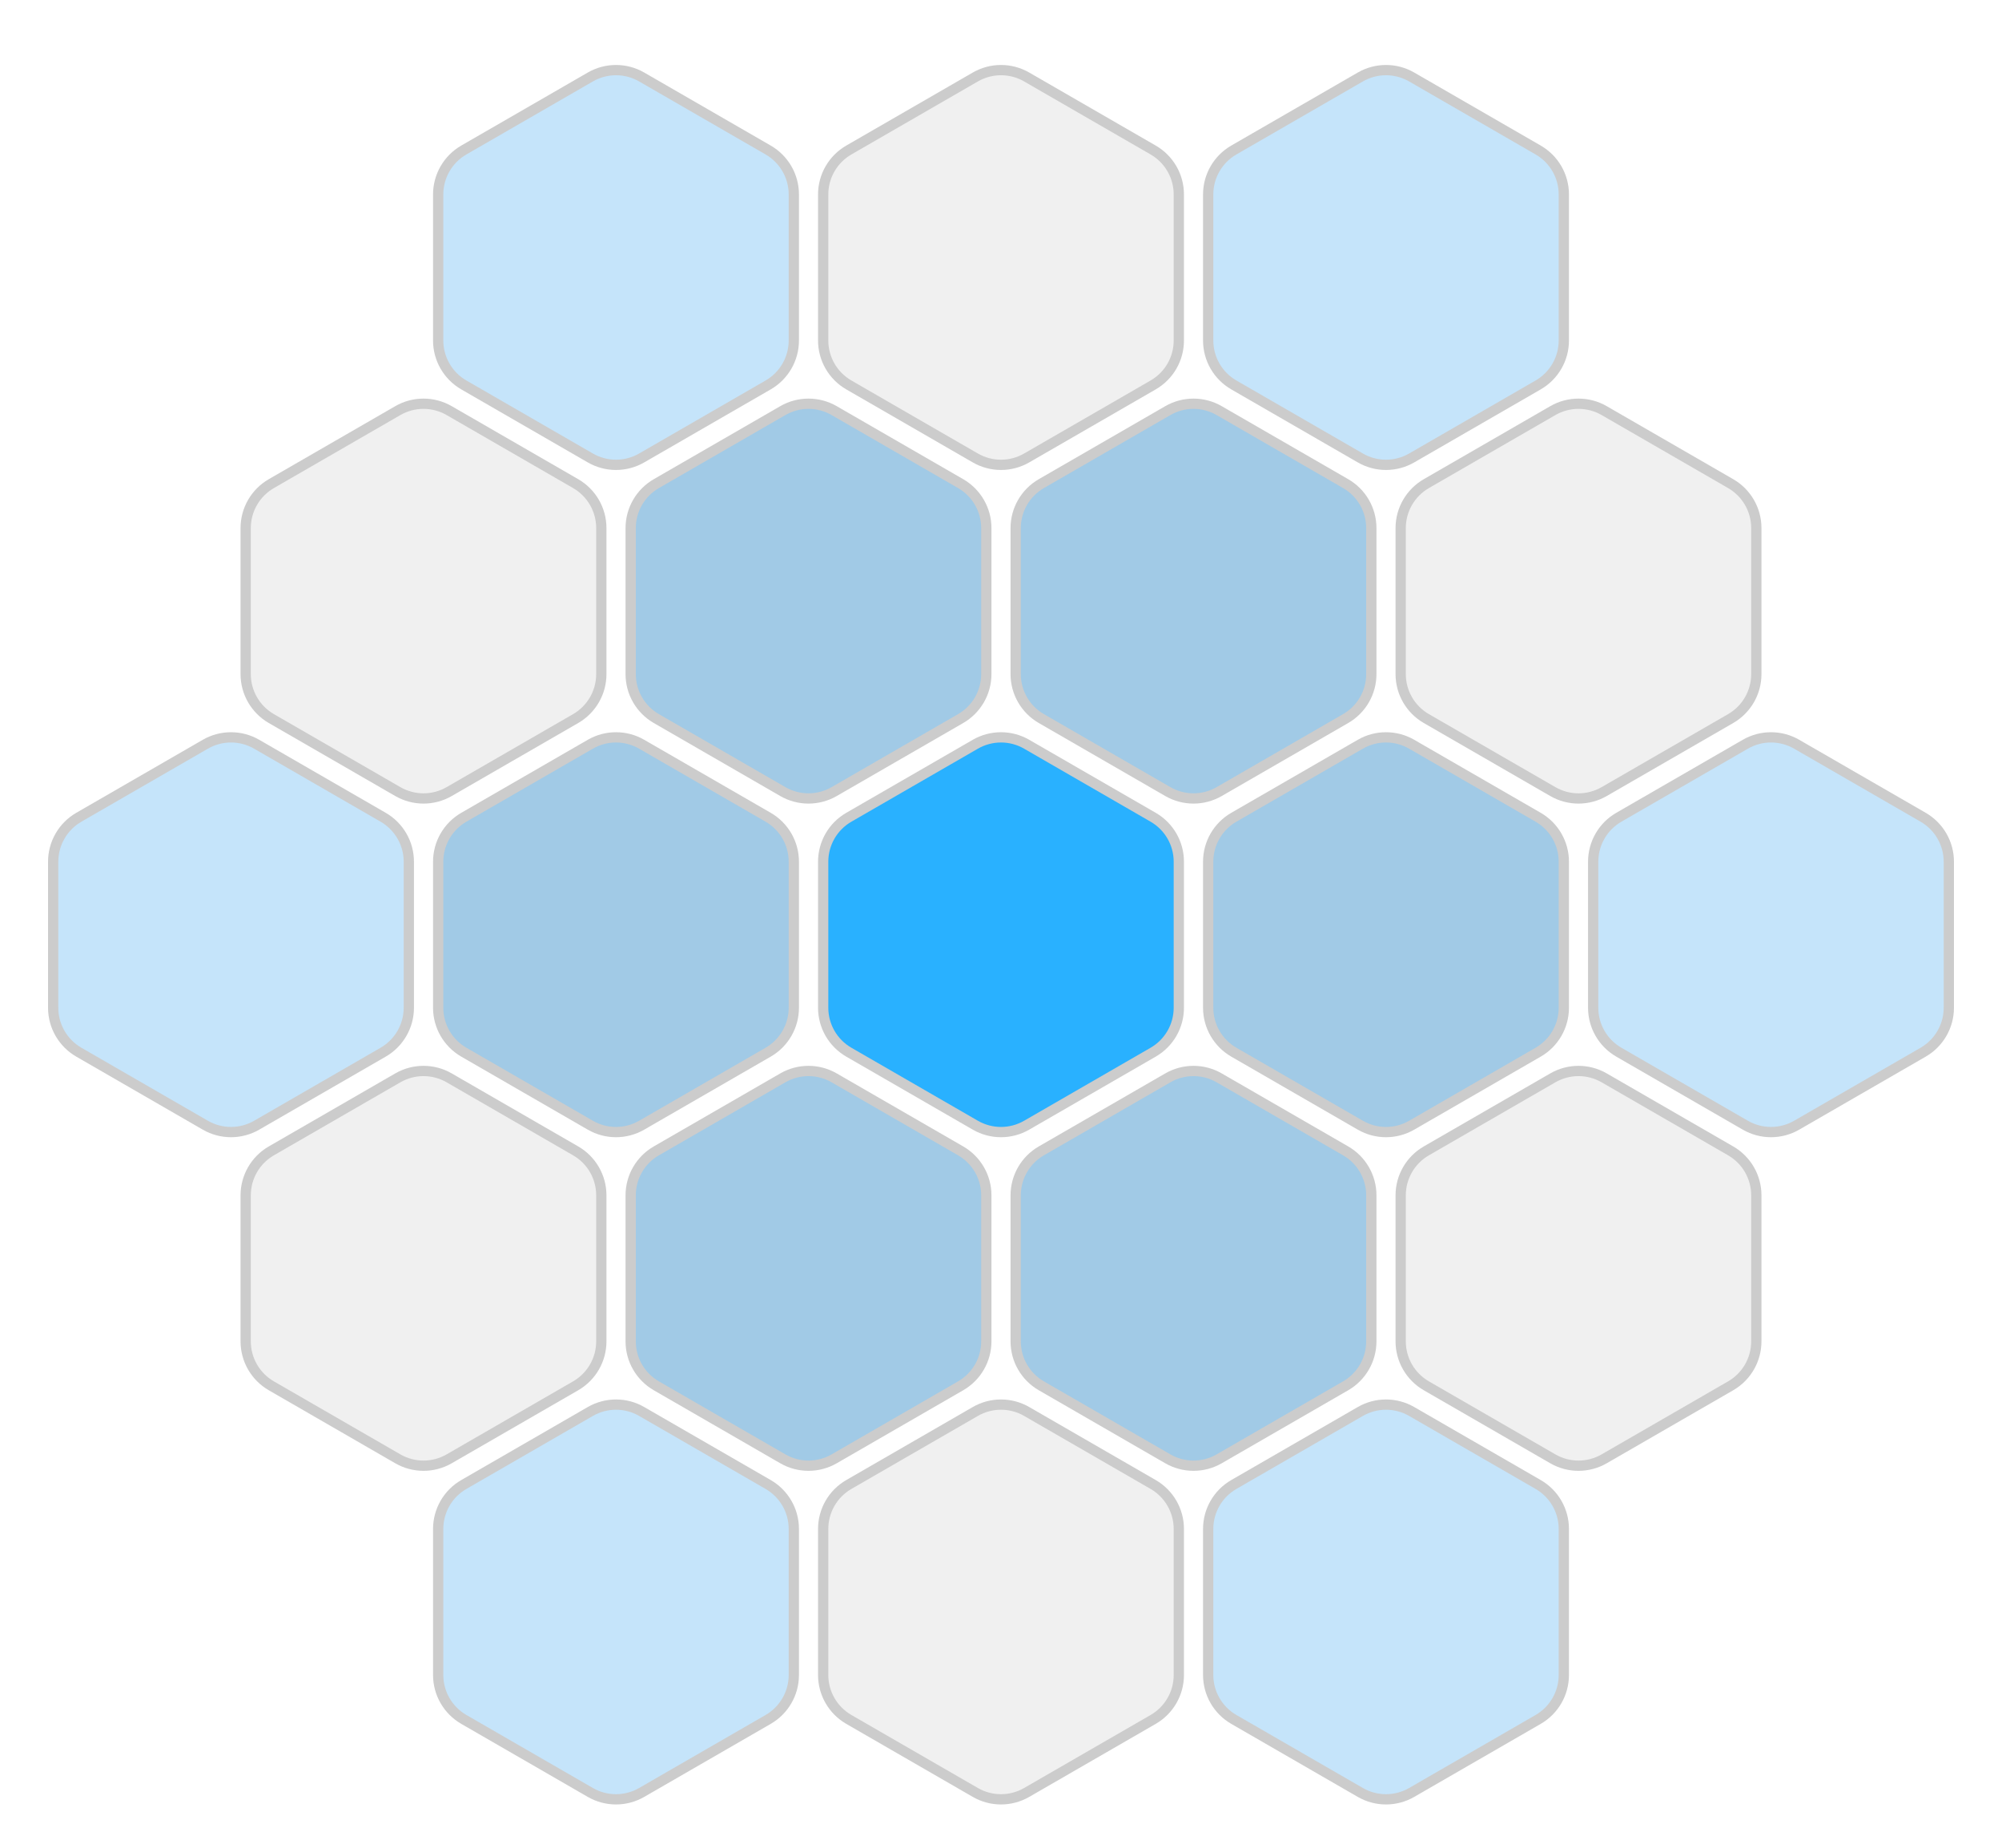
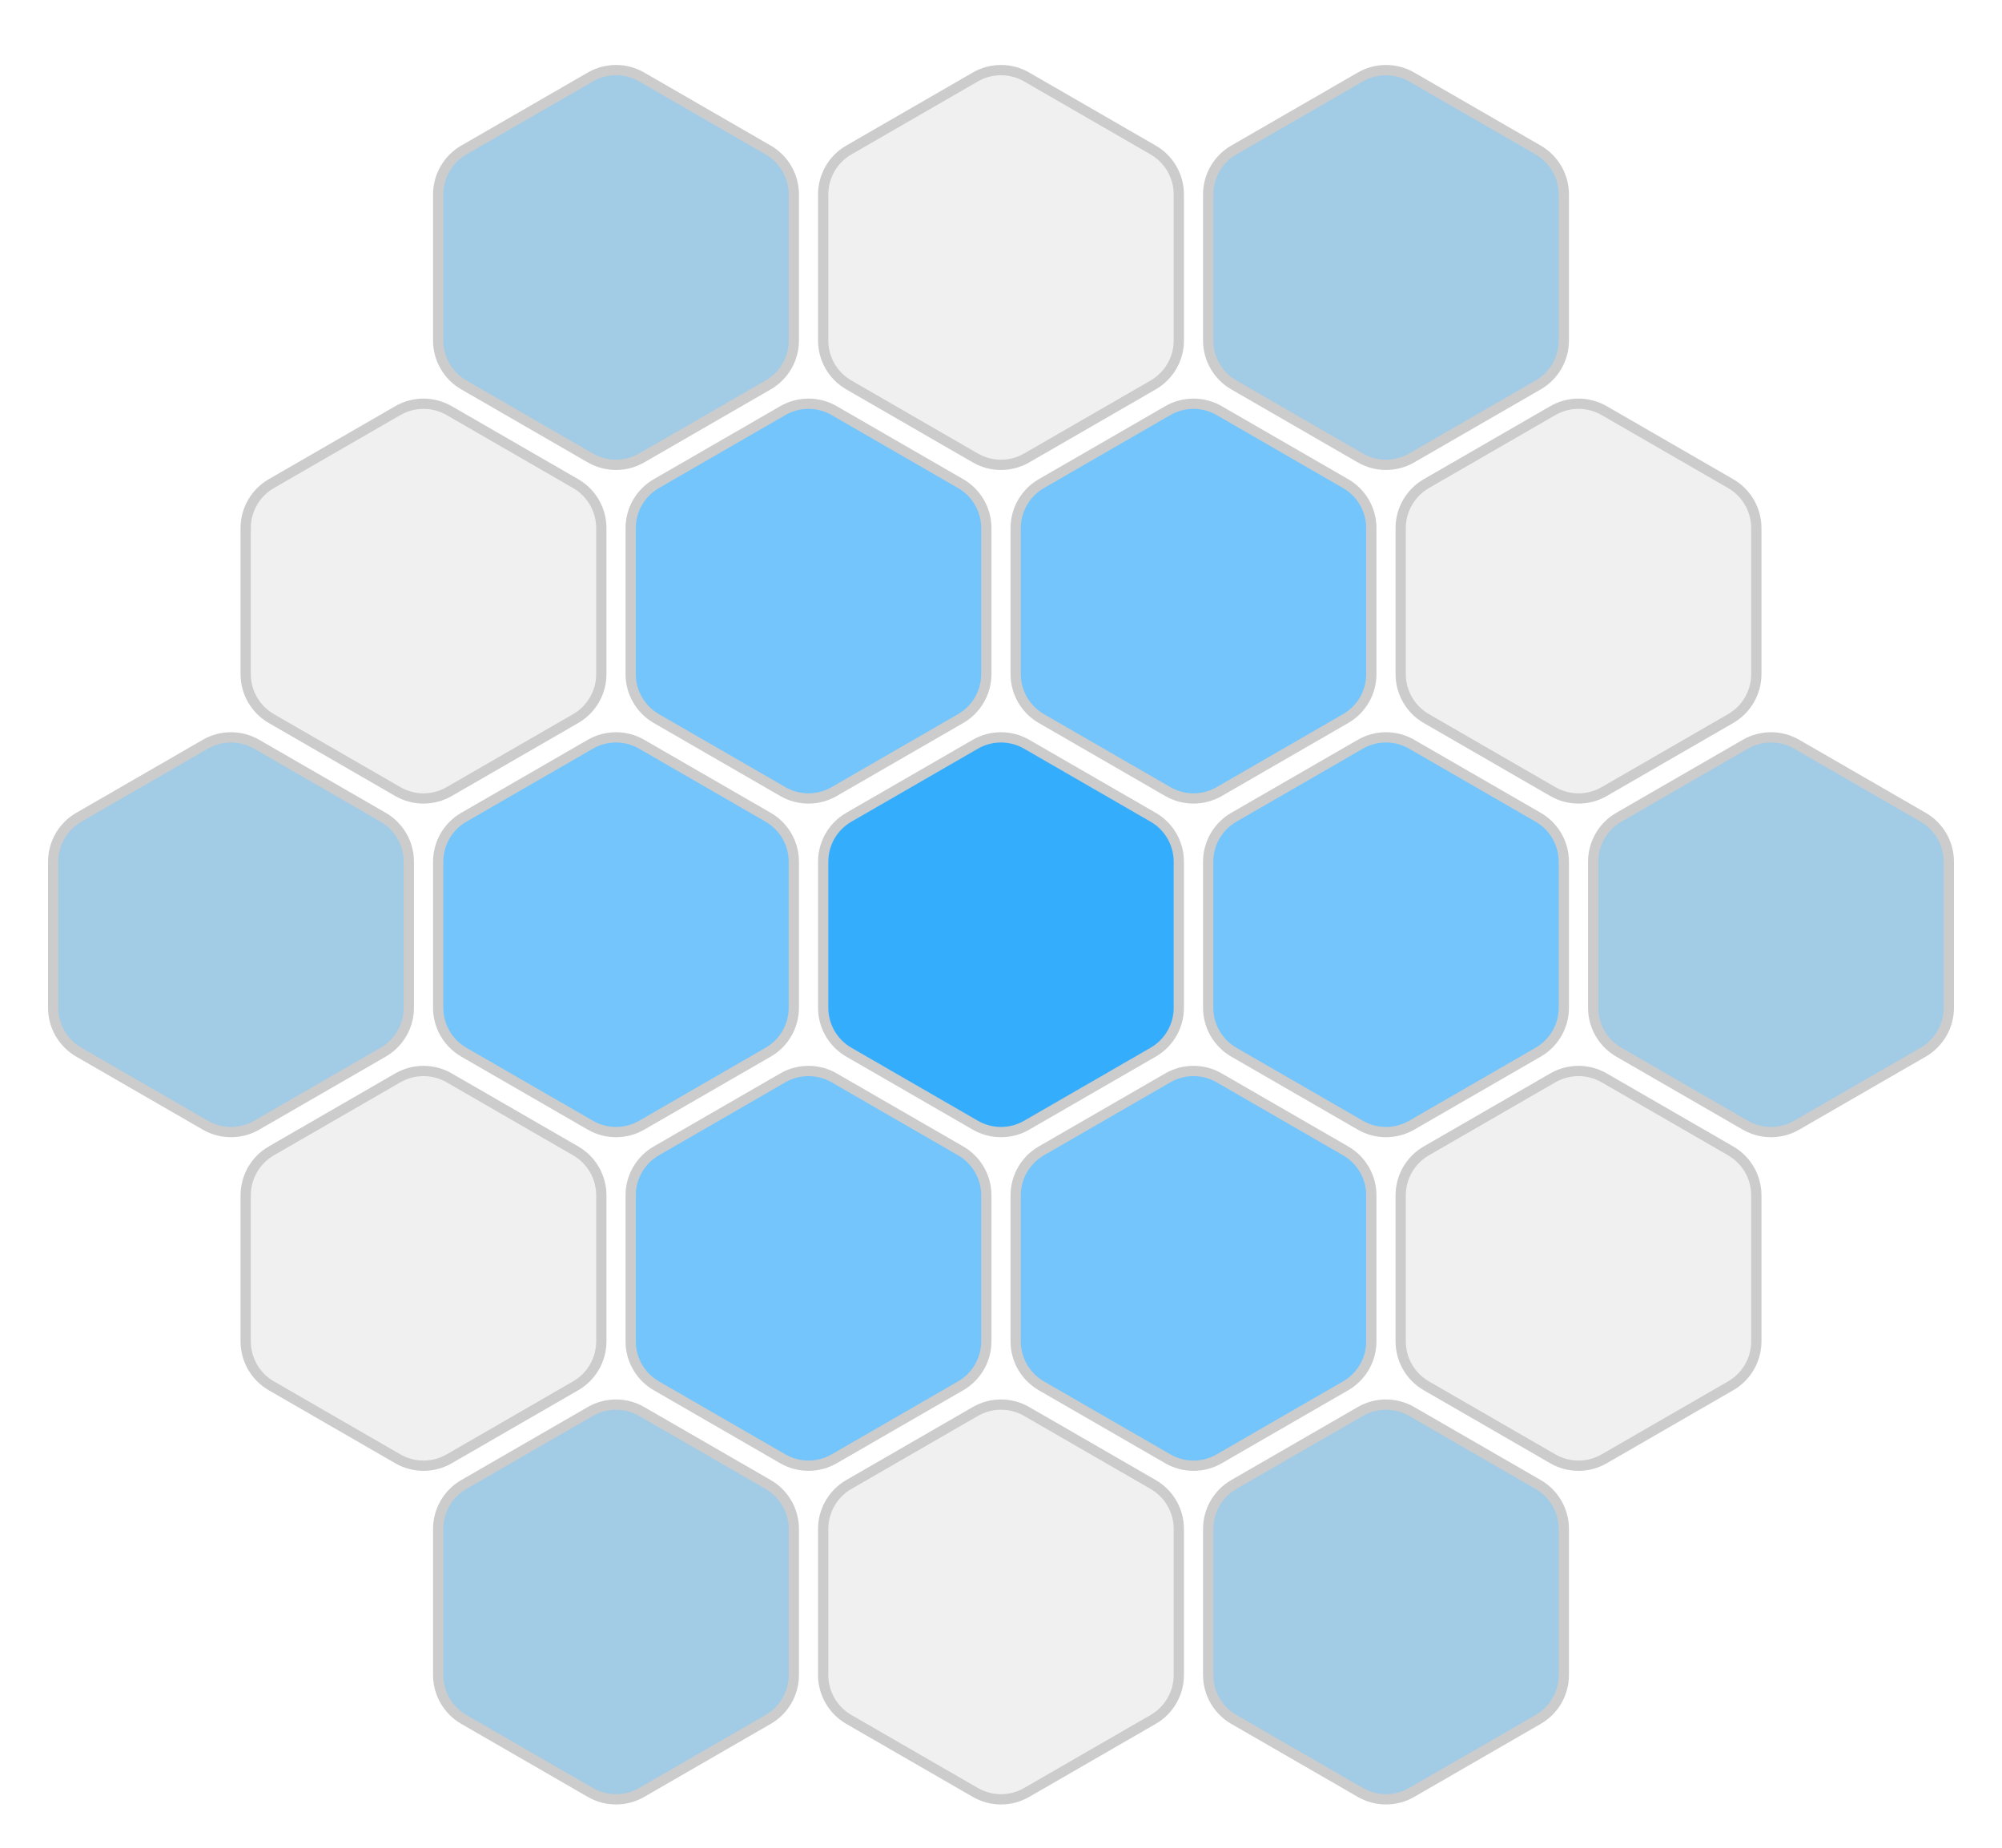
<svg xmlns="http://www.w3.org/2000/svg" id="svg2" viewBox="0 0 390 360">
-   <path stroke="rgb(204, 204, 204)" fill="#c5e4fa" stroke-width="2" d="       M 115 15       a 10 10 0 0 1 10 0       l 24.641 14.226       a 10 10 0 0 1 5 8.66       l 0 28.453       a 10 10 0 0 1 -5 8.66       l -24.641 14.226       a 10 10 0 0 1 -10 0       l -24.641 -14.226       a 10 10 0 0 1 -5 -8.66       l 0 -28.453       a 10 10 0 0 1 5 -8.66       Z       " />
+   <path stroke="rgb(204, 204, 204)" fill="hsl(204, 58%, 77%)" stroke-width="2" d="       M 115 15       a 10 10 0 0 1 10 0       l 24.641 14.226       a 10 10 0 0 1 5 8.66       l 0 28.453       a 10 10 0 0 1 -5 8.66       l -24.641 14.226       a 10 10 0 0 1 -10 0       l -24.641 -14.226       a 10 10 0 0 1 -5 -8.66       l 0 -28.453       a 10 10 0 0 1 5 -8.66       Z       " />
  <path stroke="rgb(204, 204, 204)" fill="rgb(240, 240, 240)" stroke-width="2" d="       M 190 15       a 10 10 0 0 1 10 0       l 24.641 14.226       a 10 10 0 0 1 5 8.66       l 0 28.453       a 10 10 0 0 1 -5 8.66       l -24.641 14.226       a 10 10 0 0 1 -10 0       l -24.641 -14.226       a 10 10 0 0 1 -5 -8.66       l 0 -28.453       a 10 10 0 0 1 5 -8.66       Z       " />
-   <path stroke="rgb(204, 204, 204)" fill="#c5e4fa" stroke-width="2" d="       M 265 15       a 10 10 0 0 1 10 0       l 24.641 14.226       a 10 10 0 0 1 5 8.66       l 0 28.453       a 10 10 0 0 1 -5 8.66       l -24.641 14.226       a 10 10 0 0 1 -10 0       l -24.641 -14.226       a 10 10 0 0 1 -5 -8.66       l 0 -28.453       a 10 10 0 0 1 5 -8.66       Z       " />
+   <path stroke="rgb(204, 204, 204)" fill="hsl(204, 58%, 77%)" stroke-width="2" d="       M 265 15       a 10 10 0 0 1 10 0       l 24.641 14.226       a 10 10 0 0 1 5 8.66       l 0 28.453       a 10 10 0 0 1 -5 8.66       l -24.641 14.226       a 10 10 0 0 1 -10 0       l -24.641 -14.226       a 10 10 0 0 1 -5 -8.66       l 0 -28.453       a 10 10 0 0 1 5 -8.66       Z       " />
  <path stroke="rgb(204, 204, 204)" fill="rgb(240, 240, 240)" stroke-width="2" d="       M 77.5 80       a 10 10 0 0 1 10 0       l 24.641 14.226       a 10 10 0 0 1 5 8.66       l 0 28.453       a 10 10 0 0 1 -5 8.66       l -24.641 14.226       a 10 10 0 0 1 -10 0       l -24.641 -14.226       a 10 10 0 0 1 -5 -8.66       l 0 -28.453       a 10 10 0 0 1 5 -8.66       Z       " />
-   <path stroke="rgb(204, 204, 204)" fill="rgb(161, 202, 230)" stroke-width="2" d="       M 152.5 80       a 10 10 0 0 1 10 0       l 24.641 14.226       a 10 10 0 0 1 5 8.66       l 0 28.453       a 10 10 0 0 1 -5 8.66       l -24.641 14.226       a 10 10 0 0 1 -10 0       l -24.641 -14.226       a 10 10 0 0 1 -5 -8.66       l 0 -28.453       a 10 10 0 0 1 5 -8.66       Z       " />
-   <path stroke="rgb(204, 204, 204)" fill="rgb(161, 202, 230)" stroke-width="2" d="       M 227.5 80       a 10 10 0 0 1 10 0       l 24.641 14.226       a 10 10 0 0 1 5 8.66       l 0 28.453       a 10 10 0 0 1 -5 8.66       l -24.641 14.226       a 10 10 0 0 1 -10 0       l -24.641 -14.226       a 10 10 0 0 1 -5 -8.66       l 0 -28.453       a 10 10 0 0 1 5 -8.66       Z       " />
+   <path stroke="rgb(204, 204, 204)" fill="hsl(204, 94%, 72%)" stroke-width="2" d="       M 152.5 80       a 10 10 0 0 1 10 0       l 24.641 14.226       a 10 10 0 0 1 5 8.66       l 0 28.453       a 10 10 0 0 1 -5 8.66       l -24.641 14.226       a 10 10 0 0 1 -10 0       l -24.641 -14.226       a 10 10 0 0 1 -5 -8.66       l 0 -28.453       a 10 10 0 0 1 5 -8.66       Z       " />
+   <path stroke="rgb(204, 204, 204)" fill="hsl(204, 94%, 72%)" stroke-width="2" d="       M 227.5 80       a 10 10 0 0 1 10 0       l 24.641 14.226       a 10 10 0 0 1 5 8.66       l 0 28.453       a 10 10 0 0 1 -5 8.66       l -24.641 14.226       a 10 10 0 0 1 -10 0       l -24.641 -14.226       a 10 10 0 0 1 -5 -8.66       l 0 -28.453       a 10 10 0 0 1 5 -8.66       Z       " />
  <path stroke="rgb(204, 204, 204)" fill="rgb(240, 240, 240)" stroke-width="2" d="       M 302.5 80       a 10 10 0 0 1 10 0       l 24.641 14.226       a 10 10 0 0 1 5 8.66       l 0 28.453       a 10 10 0 0 1 -5 8.66       l -24.641 14.226       a 10 10 0 0 1 -10 0       l -24.641 -14.226       a 10 10 0 0 1 -5 -8.66       l 0 -28.453       a 10 10 0 0 1 5 -8.66       Z       " />
-   <path stroke="rgb(204, 204, 204)" fill="#c5e4fa" stroke-width="2" d="       M 40 145       a 10 10 0 0 1 10 0       l 24.641 14.226       a 10 10 0 0 1 5 8.66       l 0 28.453       a 10 10 0 0 1 -5 8.66       l -24.641 14.226       a 10 10 0 0 1 -10 0       l -24.641 -14.226       a 10 10 0 0 1 -5 -8.66       l 0 -28.453       a 10 10 0 0 1 5 -8.66       Z       " />
-   <path stroke="rgb(204, 204, 204)" fill="rgb(161, 202, 230)" stroke-width="2" d="       M 115 145       a 10 10 0 0 1 10 0       l 24.641 14.226       a 10 10 0 0 1 5 8.66       l 0 28.453       a 10 10 0 0 1 -5 8.66       l -24.641 14.226       a 10 10 0 0 1 -10 0       l -24.641 -14.226       a 10 10 0 0 1 -5 -8.66       l 0 -28.453       a 10 10 0 0 1 5 -8.66       Z       " />
-   <path stroke="rgb(204, 204, 204)" fill="rgb(41, 177, 255)" stroke-width="2" d="       M 190 145       a 10 10 0 0 1 10 0       l 24.641 14.226       a 10 10 0 0 1 5 8.66       l 0 28.453       a 10 10 0 0 1 -5 8.66       l -24.641 14.226       a 10 10 0 0 1 -10 0       l -24.641 -14.226       a 10 10 0 0 1 -5 -8.66       l 0 -28.453       a 10 10 0 0 1 5 -8.66       Z       " />
-   <path stroke="rgb(204, 204, 204)" fill="rgb(161, 202, 230)" stroke-width="2" d="       M 265 145       a 10 10 0 0 1 10 0       l 24.641 14.226       a 10 10 0 0 1 5 8.66       l 0 28.453       a 10 10 0 0 1 -5 8.66       l -24.641 14.226       a 10 10 0 0 1 -10 0       l -24.641 -14.226       a 10 10 0 0 1 -5 -8.66       l 0 -28.453       a 10 10 0 0 1 5 -8.66       Z       " />
-   <path stroke="rgb(204, 204, 204)" fill="#c5e4fa" stroke-width="2" d="       M 340 145       a 10 10 0 0 1 10 0       l 24.641 14.226       a 10 10 0 0 1 5 8.66       l 0 28.453       a 10 10 0 0 1 -5 8.66       l -24.641 14.226       a 10 10 0 0 1 -10 0       l -24.641 -14.226       a 10 10 0 0 1 -5 -8.66       l 0 -28.453       a 10 10 0 0 1 5 -8.66       Z       " />
+   <path stroke="rgb(204, 204, 204)" fill="hsl(204, 58%, 77%)" stroke-width="2" d="       M 40 145       a 10 10 0 0 1 10 0       l 24.641 14.226       a 10 10 0 0 1 5 8.66       l 0 28.453       a 10 10 0 0 1 -5 8.66       l -24.641 14.226       a 10 10 0 0 1 -10 0       l -24.641 -14.226       a 10 10 0 0 1 -5 -8.66       l 0 -28.453       a 10 10 0 0 1 5 -8.66       Z       " />
+   <path stroke="rgb(204, 204, 204)" fill="hsl(204, 94%, 72%)" stroke-width="2" d="       M 115 145       a 10 10 0 0 1 10 0       l 24.641 14.226       a 10 10 0 0 1 5 8.66       l 0 28.453       a 10 10 0 0 1 -5 8.66       l -24.641 14.226       a 10 10 0 0 1 -10 0       l -24.641 -14.226       a 10 10 0 0 1 -5 -8.66       l 0 -28.453       a 10 10 0 0 1 5 -8.66       Z       " />
+   <path stroke="rgb(204, 204, 204)" fill="hsl(204, 98%, 60%)" stroke-width="2" d="       M 190 145       a 10 10 0 0 1 10 0       l 24.641 14.226       a 10 10 0 0 1 5 8.66       l 0 28.453       a 10 10 0 0 1 -5 8.66       l -24.641 14.226       a 10 10 0 0 1 -10 0       l -24.641 -14.226       a 10 10 0 0 1 -5 -8.66       l 0 -28.453       a 10 10 0 0 1 5 -8.66       Z       " />
+   <path stroke="rgb(204, 204, 204)" fill="hsl(204, 94%, 72%)" stroke-width="2" d="       M 265 145       a 10 10 0 0 1 10 0       l 24.641 14.226       a 10 10 0 0 1 5 8.66       l 0 28.453       a 10 10 0 0 1 -5 8.66       l -24.641 14.226       a 10 10 0 0 1 -10 0       l -24.641 -14.226       a 10 10 0 0 1 -5 -8.66       l 0 -28.453       a 10 10 0 0 1 5 -8.66       Z       " />
+   <path stroke="rgb(204, 204, 204)" fill="hsl(204, 58%, 77%)" stroke-width="2" d="       M 340 145       a 10 10 0 0 1 10 0       l 24.641 14.226       a 10 10 0 0 1 5 8.66       l 0 28.453       a 10 10 0 0 1 -5 8.66       l -24.641 14.226       a 10 10 0 0 1 -10 0       l -24.641 -14.226       a 10 10 0 0 1 -5 -8.66       l 0 -28.453       a 10 10 0 0 1 5 -8.66       Z       " />
  <path stroke="rgb(204, 204, 204)" fill="rgb(240, 240, 240)" stroke-width="2" d="       M 77.5 210       a 10 10 0 0 1 10 0       l 24.641 14.226       a 10 10 0 0 1 5 8.66       l 0 28.453       a 10 10 0 0 1 -5 8.66       l -24.641 14.226       a 10 10 0 0 1 -10 0       l -24.641 -14.226       a 10 10 0 0 1 -5 -8.66       l 0 -28.453       a 10 10 0 0 1 5 -8.66       Z       " />
-   <path stroke="rgb(204, 204, 204)" fill="rgb(161, 202, 230)" stroke-width="2" d="       M 152.5 210       a 10 10 0 0 1 10 0       l 24.641 14.226       a 10 10 0 0 1 5 8.66       l 0 28.453       a 10 10 0 0 1 -5 8.66       l -24.641 14.226       a 10 10 0 0 1 -10 0       l -24.641 -14.226       a 10 10 0 0 1 -5 -8.66       l 0 -28.453       a 10 10 0 0 1 5 -8.66       Z       " />
-   <path stroke="rgb(204, 204, 204)" fill="rgb(161, 202, 230)" stroke-width="2" d="       M 227.5 210       a 10 10 0 0 1 10 0       l 24.641 14.226       a 10 10 0 0 1 5 8.66       l 0 28.453       a 10 10 0 0 1 -5 8.66       l -24.641 14.226       a 10 10 0 0 1 -10 0       l -24.641 -14.226       a 10 10 0 0 1 -5 -8.66       l 0 -28.453       a 10 10 0 0 1 5 -8.66       Z       " />
+   <path stroke="rgb(204, 204, 204)" fill="hsl(204, 94%, 72%)" stroke-width="2" d="       M 152.5 210       a 10 10 0 0 1 10 0       l 24.641 14.226       a 10 10 0 0 1 5 8.66       l 0 28.453       a 10 10 0 0 1 -5 8.66       l -24.641 14.226       a 10 10 0 0 1 -10 0       l -24.641 -14.226       a 10 10 0 0 1 -5 -8.66       l 0 -28.453       a 10 10 0 0 1 5 -8.66       Z       " />
+   <path stroke="rgb(204, 204, 204)" fill="hsl(204, 94%, 72%)" stroke-width="2" d="       M 227.5 210       a 10 10 0 0 1 10 0       l 24.641 14.226       a 10 10 0 0 1 5 8.66       l 0 28.453       a 10 10 0 0 1 -5 8.66       l -24.641 14.226       a 10 10 0 0 1 -10 0       l -24.641 -14.226       a 10 10 0 0 1 -5 -8.66       l 0 -28.453       a 10 10 0 0 1 5 -8.66       Z       " />
  <path stroke="rgb(204, 204, 204)" fill="rgb(240, 240, 240)" stroke-width="2" d="       M 302.5 210       a 10 10 0 0 1 10 0       l 24.641 14.226       a 10 10 0 0 1 5 8.66       l 0 28.453       a 10 10 0 0 1 -5 8.66       l -24.641 14.226       a 10 10 0 0 1 -10 0       l -24.641 -14.226       a 10 10 0 0 1 -5 -8.66       l 0 -28.453       a 10 10 0 0 1 5 -8.66       Z       " />
-   <path stroke="rgb(204, 204, 204)" fill="#c5e4fa" stroke-width="2" d="       M 115 275       a 10 10 0 0 1 10 0       l 24.641 14.226       a 10 10 0 0 1 5 8.66       l 0 28.453       a 10 10 0 0 1 -5 8.66       l -24.641 14.226       a 10 10 0 0 1 -10 0       l -24.641 -14.226       a 10 10 0 0 1 -5 -8.66       l 0 -28.453       a 10 10 0 0 1 5 -8.66       Z       " />
+   <path stroke="rgb(204, 204, 204)" fill="hsl(204, 58%, 77%)" stroke-width="2" d="       M 115 275       a 10 10 0 0 1 10 0       l 24.641 14.226       a 10 10 0 0 1 5 8.66       l 0 28.453       a 10 10 0 0 1 -5 8.66       l -24.641 14.226       a 10 10 0 0 1 -10 0       l -24.641 -14.226       a 10 10 0 0 1 -5 -8.66       l 0 -28.453       a 10 10 0 0 1 5 -8.66       Z       " />
  <path stroke="rgb(204, 204, 204)" fill="rgb(240, 240, 240)" stroke-width="2" d="       M 190 275       a 10 10 0 0 1 10 0       l 24.641 14.226       a 10 10 0 0 1 5 8.66       l 0 28.453       a 10 10 0 0 1 -5 8.66       l -24.641 14.226       a 10 10 0 0 1 -10 0       l -24.641 -14.226       a 10 10 0 0 1 -5 -8.66       l 0 -28.453       a 10 10 0 0 1 5 -8.66       Z       " />
-   <path stroke="rgb(204, 204, 204)" fill="#c5e4fa" stroke-width="2" d="       M 265 275       a 10 10 0 0 1 10 0       l 24.641 14.226       a 10 10 0 0 1 5 8.66       l 0 28.453       a 10 10 0 0 1 -5 8.66       l -24.641 14.226       a 10 10 0 0 1 -10 0       l -24.641 -14.226       a 10 10 0 0 1 -5 -8.66       l 0 -28.453       a 10 10 0 0 1 5 -8.66       Z       " />
+   <path stroke="rgb(204, 204, 204)" fill="hsl(204, 58%, 77%)" stroke-width="2" d="       M 265 275       a 10 10 0 0 1 10 0       l 24.641 14.226       a 10 10 0 0 1 5 8.66       l 0 28.453       a 10 10 0 0 1 -5 8.66       l -24.641 14.226       a 10 10 0 0 1 -10 0       l -24.641 -14.226       a 10 10 0 0 1 -5 -8.66       l 0 -28.453       a 10 10 0 0 1 5 -8.66       Z       " />
</svg>
